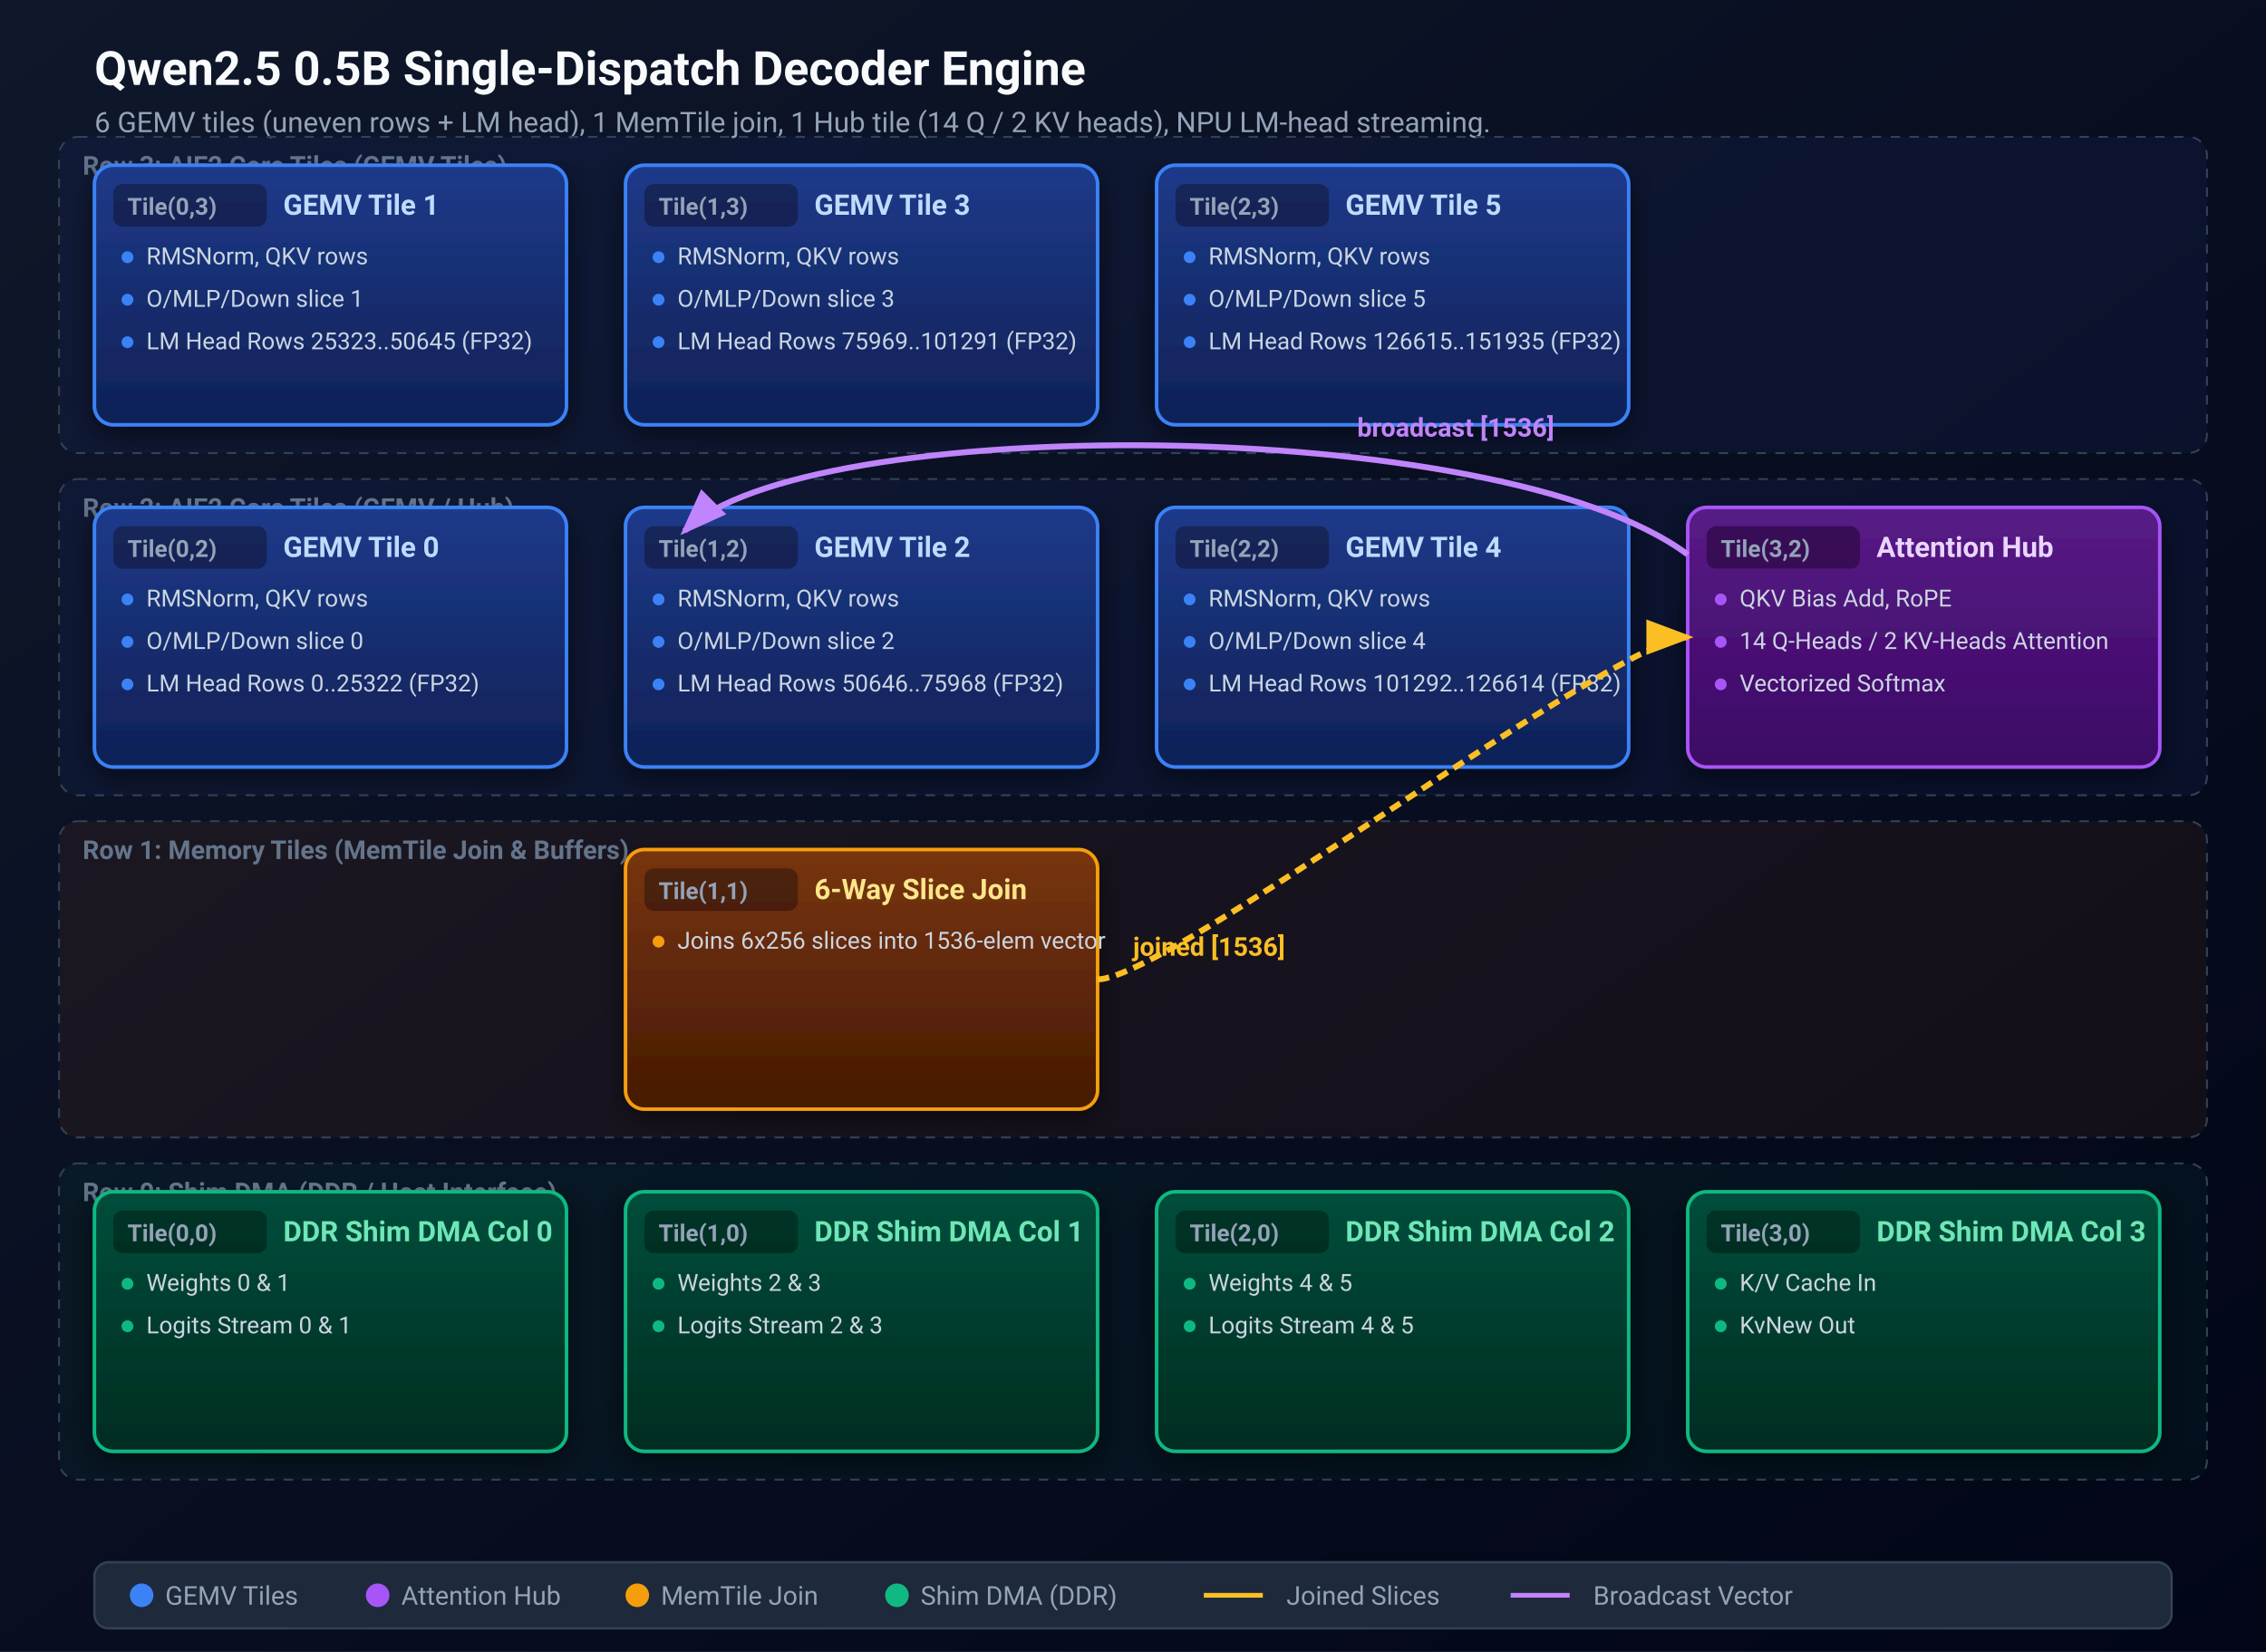
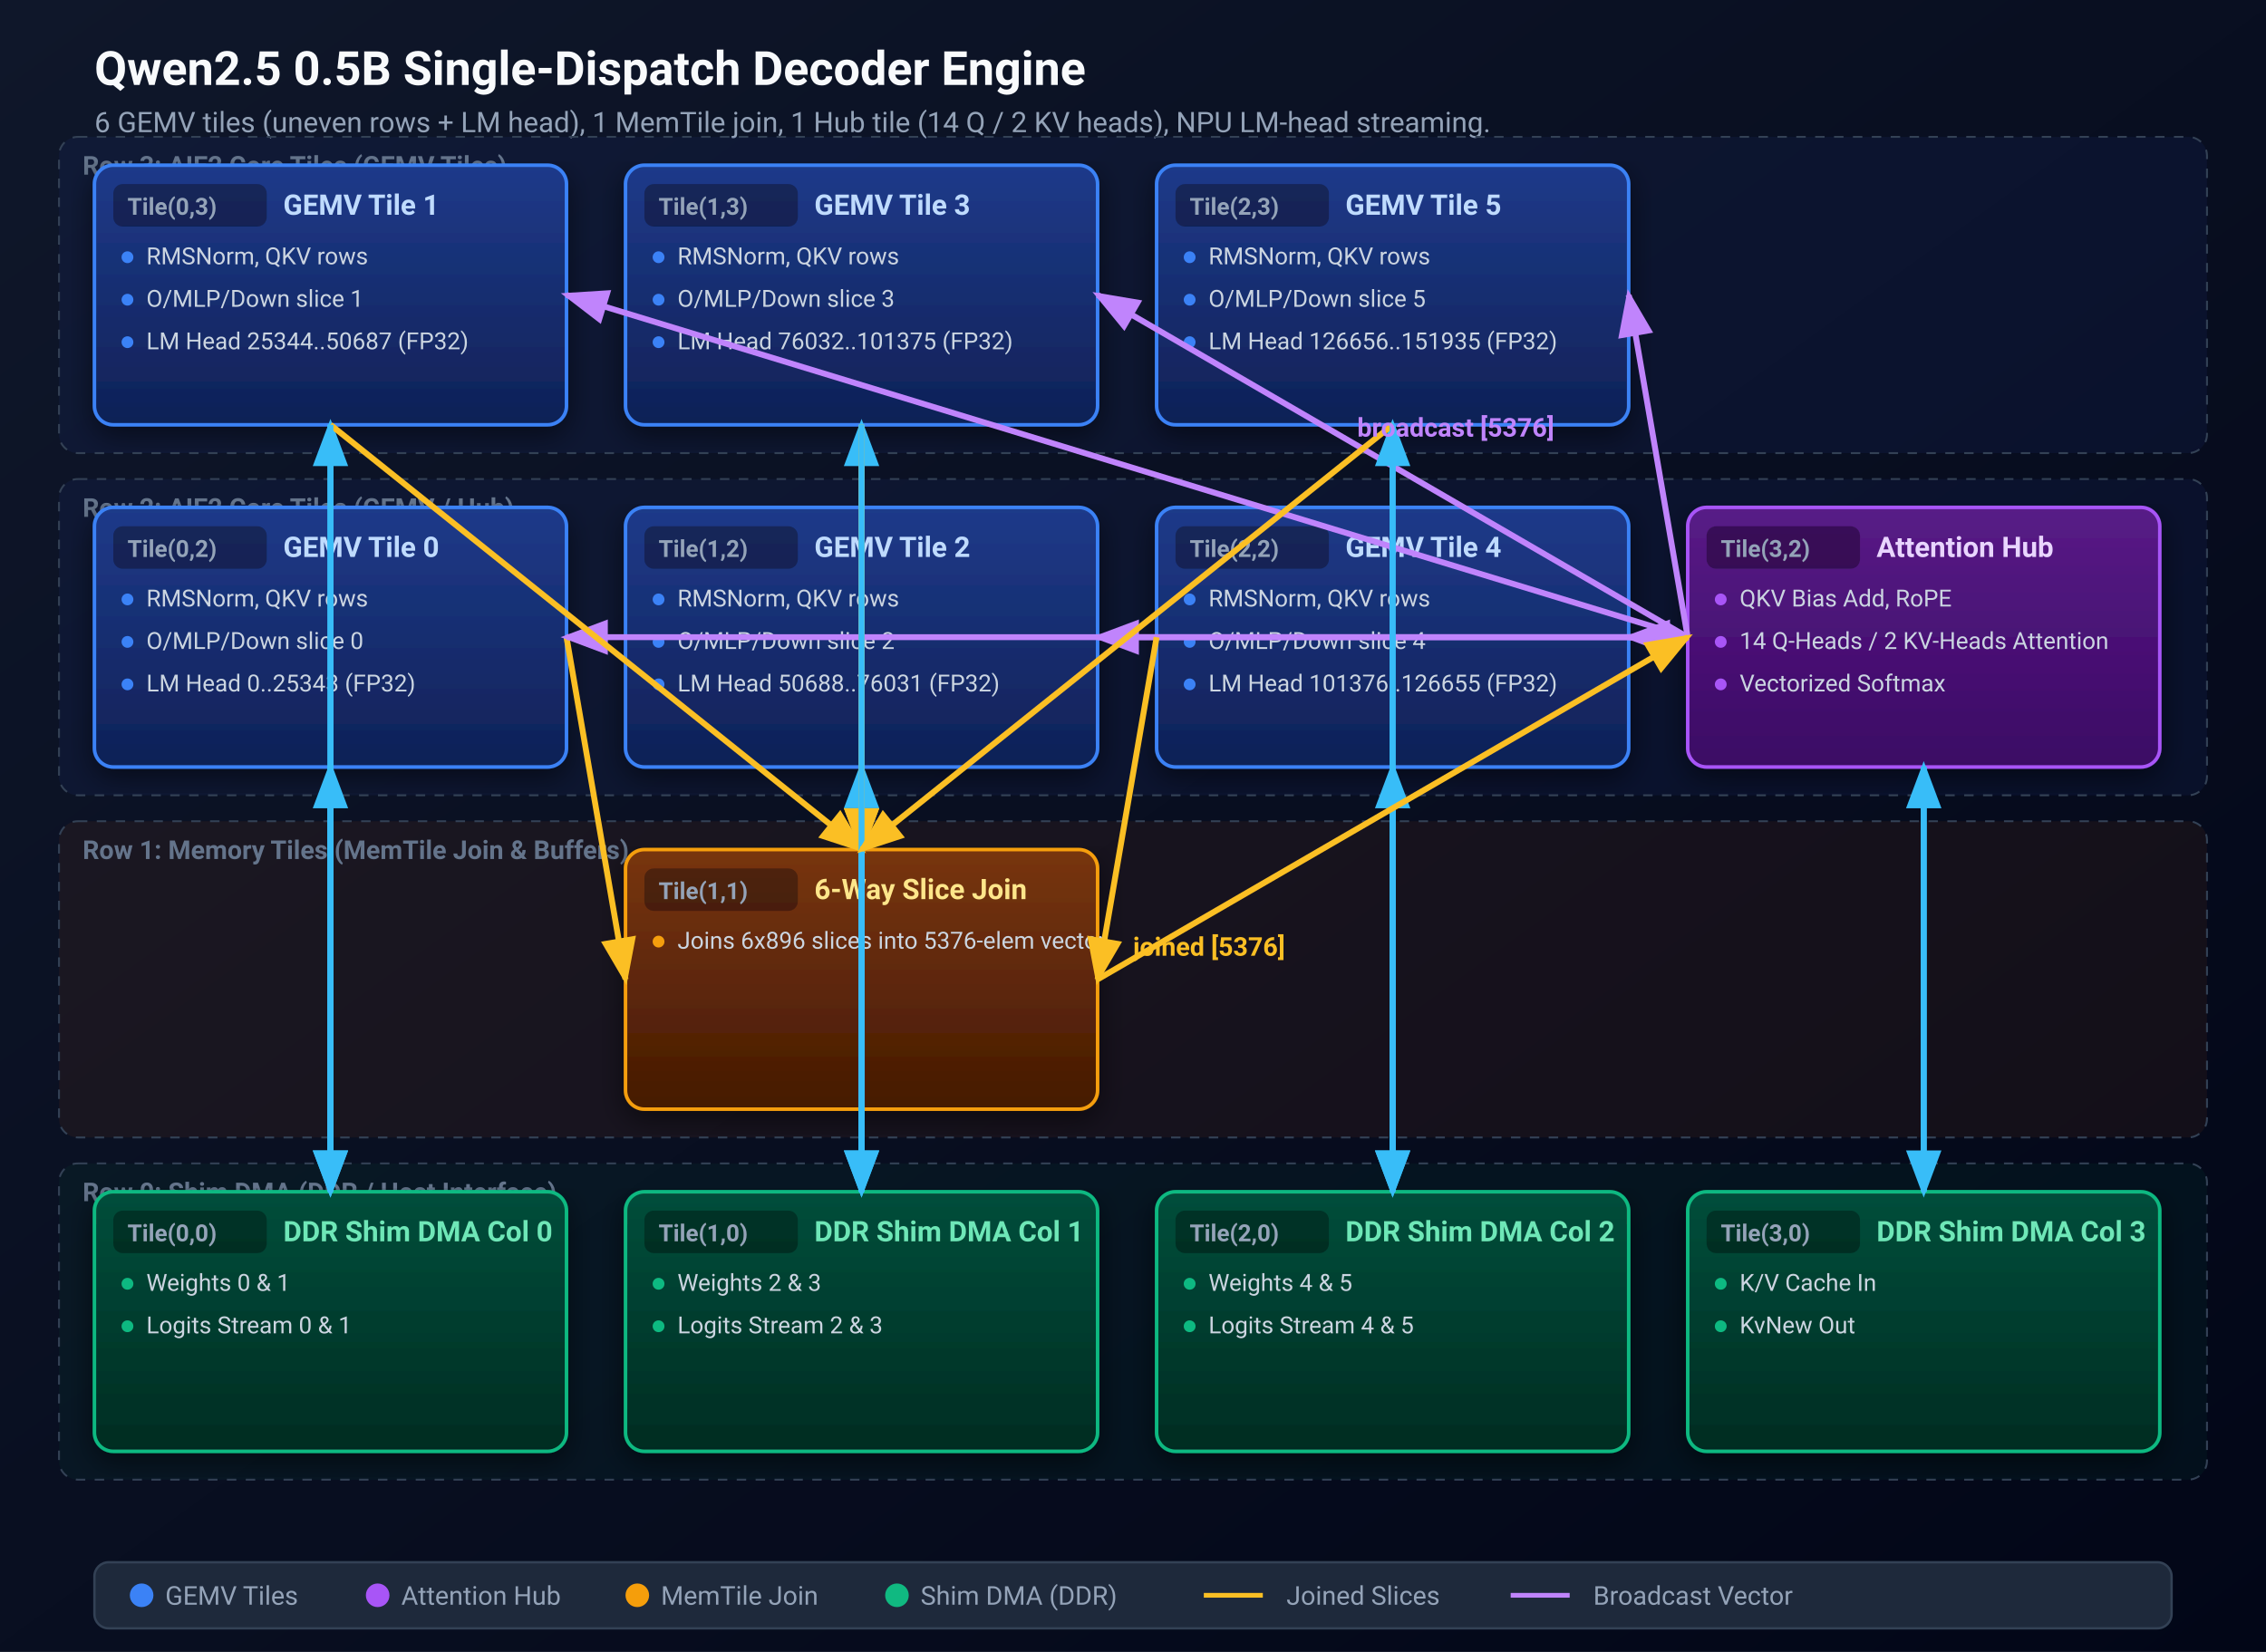
<svg xmlns="http://www.w3.org/2000/svg" viewBox="0 0 960 700" width="100%" height="100%" style="background:#090d16; font-family:system-ui,-apple-system,BlinkMacSystemFont,Segoe UI,Roboto,sans-serif;">
  <defs>
    <linearGradient id="bgGrad" x1="0" y1="0" x2="1" y2="1">
      <stop offset="0%" stop-color="#0f172a" />
      <stop offset="100%" stop-color="#020617" />
    </linearGradient>
    <linearGradient id="gemvGrad" x1="0" y1="0" x2="0" y2="1">
      <stop offset="0%" stop-color="#1e3a8a" />
      <stop offset="100%" stop-color="#0f2156" />
    </linearGradient>
    <linearGradient id="hubGrad" x1="0" y1="0" x2="0" y2="1">
      <stop offset="0%" stop-color="#581c87" />
      <stop offset="100%" stop-color="#3b0764" />
    </linearGradient>
    <linearGradient id="memGrad" x1="0" y1="0" x2="0" y2="1">
      <stop offset="0%" stop-color="#78350f" />
      <stop offset="100%" stop-color="#451a03" />
    </linearGradient>
    <linearGradient id="shimGrad" x1="0" y1="0" x2="0" y2="1">
      <stop offset="0%" stop-color="#064e3b" />
      <stop offset="100%" stop-color="#022c22" />
    </linearGradient>
    <marker id="arrow" markerWidth="8" markerHeight="8" refX="7" refY="4" orient="auto">
      <polygon points="0 1, 8 4, 0 7" fill="#38bdf8" />
    </marker>
    <marker id="arrow-gold" markerWidth="8" markerHeight="8" refX="7" refY="4" orient="auto">
      <polygon points="0 1, 8 4, 0 7" fill="#fbbf24" />
    </marker>
    <marker id="arrow-purple" markerWidth="8" markerHeight="8" refX="7" refY="4" orient="auto">
      <polygon points="0 1, 8 4, 0 7" fill="#c084fc" />
    </marker>
    <marker id="arrow-green" markerWidth="8" markerHeight="8" refX="7" refY="4" orient="auto">
      <polygon points="0 1, 8 4, 0 7" fill="#34d399" />
    </marker>
    <filter id="shadow" x="-5%" y="-5%" width="110%" height="115%">
      <feDropShadow dx="0" dy="4" stdDeviation="6" flood-color="#000" flood-opacity="0.5" />
    </filter>
  </defs>
  <rect width="100%" height="100%" fill="url(#bgGrad)" />
  <text x="40" y="36" fill="#f8fafc" font-size="20" font-weight="700">Qwen2.5 0.5B Single-Dispatch Decoder Engine</text>
  <text x="40" y="56" fill="#94a3b8" font-size="12">6 GEMV tiles (uneven rows + LM head), 1 MemTile join, 1 Hub tile (14 Q / 2 KV heads), NPU LM-head streaming.</text>
  <rect x="25" y="493" width="910" height="134" rx="8" fill="#064e3b22" stroke="#334155" stroke-width="0.8" stroke-dasharray="4 4" />
  <text x="35" y="509" fill="#64748b" font-size="11" font-weight="600">Row 0: Shim DMA (DDR / Host Interface)</text>
  <rect x="25" y="348" width="910" height="134" rx="8" fill="#78350f22" stroke="#334155" stroke-width="0.8" stroke-dasharray="4 4" />
  <text x="35" y="364" fill="#64748b" font-size="11" font-weight="600">Row 1: Memory Tiles (MemTile Join &amp; Buffers)</text>
  <rect x="25" y="203" width="910" height="134" rx="8" fill="#1e3a8a22" stroke="#334155" stroke-width="0.8" stroke-dasharray="4 4" />
  <text x="35" y="219" fill="#64748b" font-size="11" font-weight="600">Row 2: AIE2 Core Tiles (GEMV / Hub)</text>
  <rect x="25" y="58" width="910" height="134" rx="8" fill="#1e3a8a22" stroke="#334155" stroke-width="0.8" stroke-dasharray="4 4" />
  <text x="35" y="74" fill="#64748b" font-size="11" font-weight="600">Row 3: AIE2 Core Tiles (GEMV Tiles)</text>
  <g filter="url(#shadow)">
    <rect x="40" y="505" width="200" height="110" rx="8" fill="url(#shimGrad)" stroke="#10b981" stroke-width="1.5" />
    <rect x="48" y="513" width="65" height="18" rx="4" fill="#00000055" />
    <text x="54" y="526" fill="#94a3b8" font-size="10" font-weight="700">Tile(0,0)</text>
    <text x="120" y="526" fill="#6ee7b7" font-size="12" font-weight="700">DDR Shim DMA Col 0</text>
    <circle cx="54" cy="544" r="2.5" fill="#10b981" />
    <text x="62" y="547" fill="#cbd5e1" font-size="10">Weights 0 &amp; 1</text>
    <circle cx="54" cy="562" r="2.5" fill="#10b981" />
    <text x="62" y="565" fill="#cbd5e1" font-size="10">Logits Stream 0 &amp; 1</text>
  </g>
  <g filter="url(#shadow)">
    <rect x="265" y="505" width="200" height="110" rx="8" fill="url(#shimGrad)" stroke="#10b981" stroke-width="1.5" />
    <rect x="273" y="513" width="65" height="18" rx="4" fill="#00000055" />
    <text x="279" y="526" fill="#94a3b8" font-size="10" font-weight="700">Tile(1,0)</text>
    <text x="345" y="526" fill="#6ee7b7" font-size="12" font-weight="700">DDR Shim DMA Col 1</text>
    <circle cx="279" cy="544" r="2.5" fill="#10b981" />
    <text x="287" y="547" fill="#cbd5e1" font-size="10">Weights 2 &amp; 3</text>
    <circle cx="279" cy="562" r="2.5" fill="#10b981" />
    <text x="287" y="565" fill="#cbd5e1" font-size="10">Logits Stream 2 &amp; 3</text>
  </g>
  <g filter="url(#shadow)">
    <rect x="490" y="505" width="200" height="110" rx="8" fill="url(#shimGrad)" stroke="#10b981" stroke-width="1.5" />
    <rect x="498" y="513" width="65" height="18" rx="4" fill="#00000055" />
    <text x="504" y="526" fill="#94a3b8" font-size="10" font-weight="700">Tile(2,0)</text>
    <text x="570" y="526" fill="#6ee7b7" font-size="12" font-weight="700">DDR Shim DMA Col 2</text>
    <circle cx="504" cy="544" r="2.5" fill="#10b981" />
    <text x="512" y="547" fill="#cbd5e1" font-size="10">Weights 4 &amp; 5</text>
    <circle cx="504" cy="562" r="2.5" fill="#10b981" />
    <text x="512" y="565" fill="#cbd5e1" font-size="10">Logits Stream 4 &amp; 5</text>
  </g>
  <g filter="url(#shadow)">
    <rect x="715" y="505" width="200" height="110" rx="8" fill="url(#shimGrad)" stroke="#10b981" stroke-width="1.5" />
    <rect x="723" y="513" width="65" height="18" rx="4" fill="#00000055" />
    <text x="729" y="526" fill="#94a3b8" font-size="10" font-weight="700">Tile(3,0)</text>
    <text x="795" y="526" fill="#6ee7b7" font-size="12" font-weight="700">DDR Shim DMA Col 3</text>
    <circle cx="729" cy="544" r="2.5" fill="#10b981" />
    <text x="737" y="547" fill="#cbd5e1" font-size="10">K/V Cache In</text>
    <circle cx="729" cy="562" r="2.5" fill="#10b981" />
    <text x="737" y="565" fill="#cbd5e1" font-size="10">KvNew Out</text>
  </g>
  <g filter="url(#shadow)">
    <rect x="265" y="360" width="200" height="110" rx="8" fill="url(#memGrad)" stroke="#f59e0b" stroke-width="1.5" />
    <rect x="273" y="368" width="65" height="18" rx="4" fill="#00000055" />
    <text x="279" y="381" fill="#94a3b8" font-size="10" font-weight="700">Tile(1,1)</text>
    <text x="345" y="381" fill="#fde68a" font-size="12" font-weight="700">6-Way Slice Join</text>
    <circle cx="279" cy="399" r="2.5" fill="#f59e0b" />
-     <text x="287" y="402" fill="#cbd5e1" font-size="10">Joins 6x256 slices into 1536-elem vector</text>
+     <text x="287" y="402" fill="#cbd5e1" font-size="10">Joins 6x896 slices into 5376-elem vector</text>
  </g>
  <g filter="url(#shadow)">
    <rect x="40" y="215" width="200" height="110" rx="8" fill="url(#gemvGrad)" stroke="#3b82f6" stroke-width="1.5" />
    <rect x="48" y="223" width="65" height="18" rx="4" fill="#00000055" />
    <text x="54" y="236" fill="#94a3b8" font-size="10" font-weight="700">Tile(0,2)</text>
    <text x="120" y="236" fill="#bfdbfe" font-size="12" font-weight="700">GEMV Tile 0</text>
    <circle cx="54" cy="254" r="2.5" fill="#3b82f6" />
    <text x="62" y="257" fill="#cbd5e1" font-size="10">RMSNorm, QKV rows</text>
    <circle cx="54" cy="272" r="2.5" fill="#3b82f6" />
    <text x="62" y="275" fill="#cbd5e1" font-size="10">O/MLP/Down slice 0</text>
    <circle cx="54" cy="290" r="2.5" fill="#3b82f6" />
-     <text x="62" y="293" fill="#cbd5e1" font-size="10">LM Head Rows 0..25322 (FP32)</text>
+     <text x="62" y="293" fill="#cbd5e1" font-size="10">LM Head 0..25343 (FP32)</text>
  </g>
  <g filter="url(#shadow)">
    <rect x="40" y="70" width="200" height="110" rx="8" fill="url(#gemvGrad)" stroke="#3b82f6" stroke-width="1.5" />
    <rect x="48" y="78" width="65" height="18" rx="4" fill="#00000055" />
    <text x="54" y="91" fill="#94a3b8" font-size="10" font-weight="700">Tile(0,3)</text>
    <text x="120" y="91" fill="#bfdbfe" font-size="12" font-weight="700">GEMV Tile 1</text>
    <circle cx="54" cy="109" r="2.5" fill="#3b82f6" />
    <text x="62" y="112" fill="#cbd5e1" font-size="10">RMSNorm, QKV rows</text>
    <circle cx="54" cy="127" r="2.5" fill="#3b82f6" />
    <text x="62" y="130" fill="#cbd5e1" font-size="10">O/MLP/Down slice 1</text>
    <circle cx="54" cy="145" r="2.5" fill="#3b82f6" />
-     <text x="62" y="148" fill="#cbd5e1" font-size="10">LM Head Rows 25323..50645 (FP32)</text>
+     <text x="62" y="148" fill="#cbd5e1" font-size="10">LM Head 25344..50687 (FP32)</text>
  </g>
  <g filter="url(#shadow)">
    <rect x="265" y="215" width="200" height="110" rx="8" fill="url(#gemvGrad)" stroke="#3b82f6" stroke-width="1.5" />
    <rect x="273" y="223" width="65" height="18" rx="4" fill="#00000055" />
    <text x="279" y="236" fill="#94a3b8" font-size="10" font-weight="700">Tile(1,2)</text>
    <text x="345" y="236" fill="#bfdbfe" font-size="12" font-weight="700">GEMV Tile 2</text>
    <circle cx="279" cy="254" r="2.5" fill="#3b82f6" />
    <text x="287" y="257" fill="#cbd5e1" font-size="10">RMSNorm, QKV rows</text>
    <circle cx="279" cy="272" r="2.5" fill="#3b82f6" />
    <text x="287" y="275" fill="#cbd5e1" font-size="10">O/MLP/Down slice 2</text>
    <circle cx="279" cy="290" r="2.5" fill="#3b82f6" />
-     <text x="287" y="293" fill="#cbd5e1" font-size="10">LM Head Rows 50646..75968 (FP32)</text>
+     <text x="287" y="293" fill="#cbd5e1" font-size="10">LM Head 50688..76031 (FP32)</text>
  </g>
  <g filter="url(#shadow)">
    <rect x="265" y="70" width="200" height="110" rx="8" fill="url(#gemvGrad)" stroke="#3b82f6" stroke-width="1.5" />
    <rect x="273" y="78" width="65" height="18" rx="4" fill="#00000055" />
    <text x="279" y="91" fill="#94a3b8" font-size="10" font-weight="700">Tile(1,3)</text>
    <text x="345" y="91" fill="#bfdbfe" font-size="12" font-weight="700">GEMV Tile 3</text>
    <circle cx="279" cy="109" r="2.5" fill="#3b82f6" />
    <text x="287" y="112" fill="#cbd5e1" font-size="10">RMSNorm, QKV rows</text>
    <circle cx="279" cy="127" r="2.5" fill="#3b82f6" />
    <text x="287" y="130" fill="#cbd5e1" font-size="10">O/MLP/Down slice 3</text>
    <circle cx="279" cy="145" r="2.5" fill="#3b82f6" />
-     <text x="287" y="148" fill="#cbd5e1" font-size="10">LM Head Rows 75969..101291 (FP32)</text>
+     <text x="287" y="148" fill="#cbd5e1" font-size="10">LM Head 76032..101375 (FP32)</text>
  </g>
  <g filter="url(#shadow)">
    <rect x="490" y="215" width="200" height="110" rx="8" fill="url(#gemvGrad)" stroke="#3b82f6" stroke-width="1.5" />
    <rect x="498" y="223" width="65" height="18" rx="4" fill="#00000055" />
    <text x="504" y="236" fill="#94a3b8" font-size="10" font-weight="700">Tile(2,2)</text>
    <text x="570" y="236" fill="#bfdbfe" font-size="12" font-weight="700">GEMV Tile 4</text>
    <circle cx="504" cy="254" r="2.5" fill="#3b82f6" />
    <text x="512" y="257" fill="#cbd5e1" font-size="10">RMSNorm, QKV rows</text>
    <circle cx="504" cy="272" r="2.5" fill="#3b82f6" />
    <text x="512" y="275" fill="#cbd5e1" font-size="10">O/MLP/Down slice 4</text>
    <circle cx="504" cy="290" r="2.5" fill="#3b82f6" />
-     <text x="512" y="293" fill="#cbd5e1" font-size="10">LM Head Rows 101292..126614 (FP32)</text>
+     <text x="512" y="293" fill="#cbd5e1" font-size="10">LM Head 101376..126655 (FP32)</text>
  </g>
  <g filter="url(#shadow)">
    <rect x="490" y="70" width="200" height="110" rx="8" fill="url(#gemvGrad)" stroke="#3b82f6" stroke-width="1.5" />
    <rect x="498" y="78" width="65" height="18" rx="4" fill="#00000055" />
    <text x="504" y="91" fill="#94a3b8" font-size="10" font-weight="700">Tile(2,3)</text>
    <text x="570" y="91" fill="#bfdbfe" font-size="12" font-weight="700">GEMV Tile 5</text>
    <circle cx="504" cy="109" r="2.5" fill="#3b82f6" />
    <text x="512" y="112" fill="#cbd5e1" font-size="10">RMSNorm, QKV rows</text>
    <circle cx="504" cy="127" r="2.5" fill="#3b82f6" />
    <text x="512" y="130" fill="#cbd5e1" font-size="10">O/MLP/Down slice 5</text>
    <circle cx="504" cy="145" r="2.5" fill="#3b82f6" />
-     <text x="512" y="148" fill="#cbd5e1" font-size="10">LM Head Rows 126615..151935 (FP32)</text>
+     <text x="512" y="148" fill="#cbd5e1" font-size="10">LM Head 126656..151935 (FP32)</text>
  </g>
  <g filter="url(#shadow)">
    <rect x="715" y="215" width="200" height="110" rx="8" fill="url(#hubGrad)" stroke="#a855f7" stroke-width="1.5" />
    <rect x="723" y="223" width="65" height="18" rx="4" fill="#00000055" />
    <text x="729" y="236" fill="#94a3b8" font-size="10" font-weight="700">Tile(3,2)</text>
    <text x="795" y="236" fill="#e9d5ff" font-size="12" font-weight="700">Attention Hub</text>
    <circle cx="729" cy="254" r="2.5" fill="#a855f7" />
    <text x="737" y="257" fill="#cbd5e1" font-size="10">QKV Bias Add, RoPE</text>
    <circle cx="729" cy="272" r="2.5" fill="#a855f7" />
    <text x="737" y="275" fill="#cbd5e1" font-size="10">14 Q-Heads / 2 KV-Heads Attention</text>
    <circle cx="729" cy="290" r="2.5" fill="#a855f7" />
    <text x="737" y="293" fill="#cbd5e1" font-size="10">Vectorized Softmax</text>
  </g>
-   <path d="M 465 415.0 C 495 415.0, 685 270.0, 715 270.0" fill="none" stroke="#fbbf24" stroke-width="2.5" stroke-dasharray="5 3" marker-end="url(#arrow-gold)" />
-   <text x="480" y="405.0" fill="#fbbf24" font-size="11" font-weight="700">joined [1536]</text>
-   <path d="M 715 235 C 635 175, 340 175, 290 225" fill="none" stroke="#c084fc" stroke-width="2.5" marker-end="url(#arrow-purple)" />
-   <text x="575" y="185" fill="#c084fc" font-size="11" font-weight="700">broadcast [1536]</text>
+   <path d="M 140.0 505 L 140.0 325" fill="none" stroke="#38bdf8" stroke-width="2.5" marker-end="url(#arrow)" />
+   <path d="M 240 270.0 L 265 415.0" fill="none" stroke="#fbbf24" stroke-width="2.5" marker-end="url(#arrow-gold)" />
+   <path d="M 715 270.0 L 240 270.0" fill="none" stroke="#c084fc" stroke-width="2.5" marker-end="url(#arrow-purple)" />
+   <path d="M 140.0 325 L 140.0 505" fill="none" stroke="#38bdf8" stroke-width="2.5" marker-end="url(#arrow)" />
+   <path d="M 140.0 505 L 140.0 180" fill="none" stroke="#38bdf8" stroke-width="2.5" marker-end="url(#arrow)" />
+   <path d="M 140.0 180 L 365.0 360" fill="none" stroke="#fbbf24" stroke-width="2.5" marker-end="url(#arrow-gold)" />
+   <path d="M 715 270.0 L 240 125.0" fill="none" stroke="#c084fc" stroke-width="2.5" marker-end="url(#arrow-purple)" />
+   <path d="M 140.0 180 L 140.0 505" fill="none" stroke="#38bdf8" stroke-width="2.5" marker-end="url(#arrow)" />
+   <path d="M 365.0 505 L 365.0 325" fill="none" stroke="#38bdf8" stroke-width="2.5" marker-end="url(#arrow)" />
+   <path d="M 365.0 325 L 365.0 360" fill="none" stroke="#fbbf24" stroke-width="2.5" marker-end="url(#arrow-gold)" />
+   <path d="M 715 270.0 L 465 270.0" fill="none" stroke="#c084fc" stroke-width="2.5" marker-end="url(#arrow-purple)" />
+   <path d="M 365.0 325 L 365.0 505" fill="none" stroke="#38bdf8" stroke-width="2.5" marker-end="url(#arrow)" />
+   <path d="M 365.0 505 L 365.0 180" fill="none" stroke="#38bdf8" stroke-width="2.5" marker-end="url(#arrow)" />
+   <path d="M 365.0 180 L 365.0 360" fill="none" stroke="#fbbf24" stroke-width="2.5" marker-end="url(#arrow-gold)" />
+   <path d="M 715 270.0 L 465 125.0" fill="none" stroke="#c084fc" stroke-width="2.5" marker-end="url(#arrow-purple)" />
+   <path d="M 365.0 180 L 365.0 505" fill="none" stroke="#38bdf8" stroke-width="2.5" marker-end="url(#arrow)" />
+   <path d="M 590.0 505 L 590.0 325" fill="none" stroke="#38bdf8" stroke-width="2.5" marker-end="url(#arrow)" />
+   <path d="M 490 270.0 L 465 415.0" fill="none" stroke="#fbbf24" stroke-width="2.5" marker-end="url(#arrow-gold)" />
+   <path d="M 715 270.0 L 690 270.0" fill="none" stroke="#c084fc" stroke-width="2.5" marker-end="url(#arrow-purple)" />
+   <path d="M 590.0 325 L 590.0 505" fill="none" stroke="#38bdf8" stroke-width="2.5" marker-end="url(#arrow)" />
+   <path d="M 590.0 505 L 590.0 180" fill="none" stroke="#38bdf8" stroke-width="2.5" marker-end="url(#arrow)" />
+   <path d="M 590.0 180 L 365.0 360" fill="none" stroke="#fbbf24" stroke-width="2.5" marker-end="url(#arrow-gold)" />
+   <path d="M 715 270.0 L 690 125.0" fill="none" stroke="#c084fc" stroke-width="2.5" marker-end="url(#arrow-purple)" />
+   <path d="M 590.0 180 L 590.0 505" fill="none" stroke="#38bdf8" stroke-width="2.5" marker-end="url(#arrow)" />
+   <path d="M 465 415.0 L 715 270.0" fill="none" stroke="#fbbf24" stroke-width="2.5" marker-end="url(#arrow-gold)" />
+   <path d="M 815.0 505 L 815.0 325" fill="none" stroke="#38bdf8" stroke-width="2.5" marker-end="url(#arrow)" />
+   <path d="M 815.0 325 L 815.0 505" fill="none" stroke="#38bdf8" stroke-width="2.5" marker-end="url(#arrow)" />
+   <text x="480" y="405.0" fill="#fbbf24" font-size="11" font-weight="700">joined [5376]</text>
+   <text x="575" y="185" fill="#c084fc" font-size="11" font-weight="700">broadcast [5376]</text>
  <rect x="40" y="662" width="880" height="28" rx="6" fill="#1e293b" stroke="#334155" stroke-width="1" />
  <circle cx="60" cy="676" r="5" fill="#3b82f6" />
  <text x="70" y="680" fill="#94a3b8" font-size="11">GEMV Tiles</text>
  <circle cx="160" cy="676" r="5" fill="#a855f7" />
  <text x="170" y="680" fill="#94a3b8" font-size="11">Attention Hub</text>
  <circle cx="270" cy="676" r="5" fill="#f59e0b" />
  <text x="280" y="680" fill="#94a3b8" font-size="11">MemTile Join</text>
  <circle cx="380" cy="676" r="5" fill="#10b981" />
  <text x="390" y="680" fill="#94a3b8" font-size="11">Shim DMA (DDR)</text>
  <line x1="510" y1="676" x2="535" y2="676" stroke="#fbbf24" stroke-width="2" />
  <text x="545" y="680" fill="#94a3b8" font-size="11">Joined Slices</text>
  <line x1="640" y1="676" x2="665" y2="676" stroke="#c084fc" stroke-width="2" />
  <text x="675" y="680" fill="#94a3b8" font-size="11">Broadcast Vector</text>
</svg>
